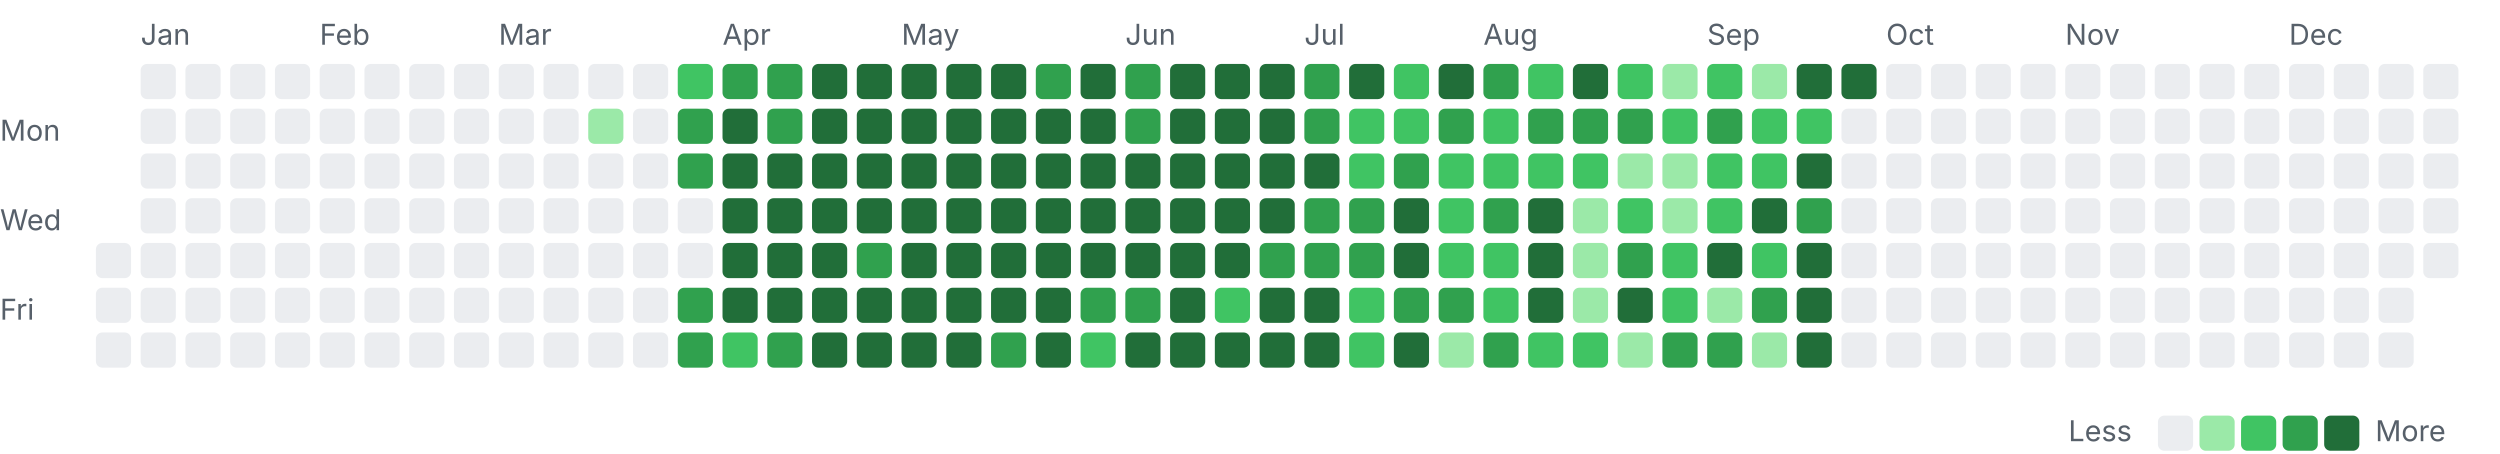
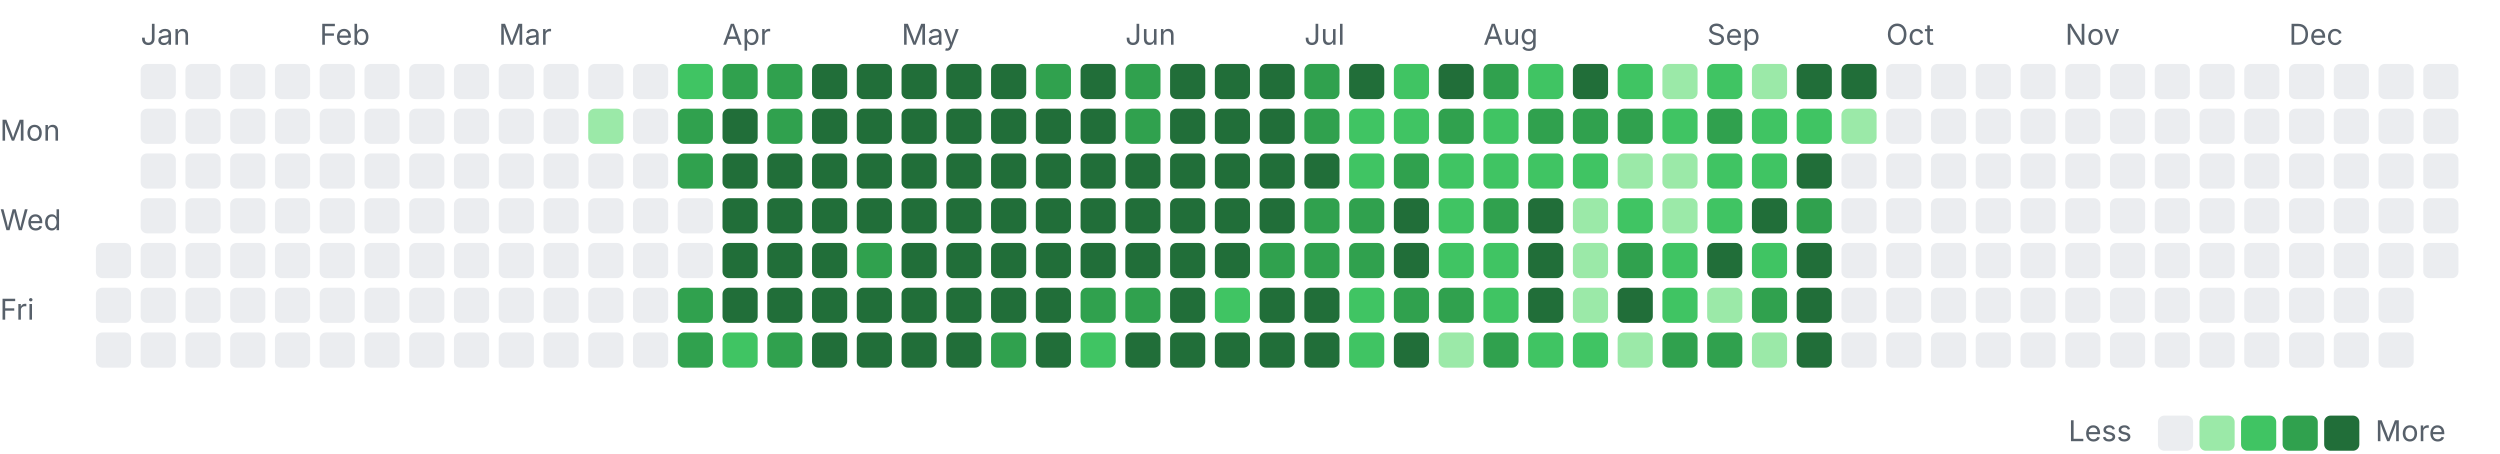
<svg xmlns="http://www.w3.org/2000/svg" width="782" height="142" viewBox="0 0 782 142">
  <style>.l0{fill:#ebedf0}.l1{fill:#9be9a8}.l2{fill:#40c463}.l3{fill:#30a14e}.l4{fill:#216e39} .lbl{fill:#57606a;font:9px -apple-system,Segoe UI,sans-serif}@media(prefers-color-scheme:dark){.l0{fill:#161b22}.l1{fill:#0e4429}.l2{fill:#006d32}.l3{fill:#26a641}.l4{fill:#39d353} .lbl{fill:#8b949e}}</style>
  <text class="lbl" x="44" y="14">Jan</text>
  <text class="lbl" x="100" y="14">Feb</text>
  <text class="lbl" x="156" y="14">Mar</text>
  <text class="lbl" x="226" y="14">Apr</text>
  <text class="lbl" x="282" y="14">May</text>
  <text class="lbl" x="352" y="14">Jun</text>
  <text class="lbl" x="408" y="14">Jul</text>
  <text class="lbl" x="464" y="14">Aug</text>
  <text class="lbl" x="534" y="14">Sep</text>
  <text class="lbl" x="590" y="14">Oct</text>
  <text class="lbl" x="646" y="14">Nov</text>
  <text class="lbl" x="716" y="14">Dec</text>
  <text class="lbl" x="0" y="44">Mon</text>
  <text class="lbl" x="0" y="72">Wed</text>
  <text class="lbl" x="0" y="100">Fri</text>
  <rect class="l0" x="30" y="76" width="11" height="11" rx="2" />
  <rect class="l0" x="30" y="90" width="11" height="11" rx="2" />
  <rect class="l0" x="30" y="104" width="11" height="11" rx="2" />
  <rect class="l0" x="44" y="20" width="11" height="11" rx="2" />
  <rect class="l0" x="44" y="34" width="11" height="11" rx="2" />
  <rect class="l0" x="44" y="48" width="11" height="11" rx="2" />
  <rect class="l0" x="44" y="62" width="11" height="11" rx="2" />
  <rect class="l0" x="44" y="76" width="11" height="11" rx="2" />
  <rect class="l0" x="44" y="90" width="11" height="11" rx="2" />
  <rect class="l0" x="44" y="104" width="11" height="11" rx="2" />
  <rect class="l0" x="58" y="20" width="11" height="11" rx="2" />
  <rect class="l0" x="58" y="34" width="11" height="11" rx="2" />
  <rect class="l0" x="58" y="48" width="11" height="11" rx="2" />
  <rect class="l0" x="58" y="62" width="11" height="11" rx="2" />
  <rect class="l0" x="58" y="76" width="11" height="11" rx="2" />
  <rect class="l0" x="58" y="90" width="11" height="11" rx="2" />
  <rect class="l0" x="58" y="104" width="11" height="11" rx="2" />
  <rect class="l0" x="72" y="20" width="11" height="11" rx="2" />
  <rect class="l0" x="72" y="34" width="11" height="11" rx="2" />
  <rect class="l0" x="72" y="48" width="11" height="11" rx="2" />
  <rect class="l0" x="72" y="62" width="11" height="11" rx="2" />
  <rect class="l0" x="72" y="76" width="11" height="11" rx="2" />
  <rect class="l0" x="72" y="90" width="11" height="11" rx="2" />
  <rect class="l0" x="72" y="104" width="11" height="11" rx="2" />
  <rect class="l0" x="86" y="20" width="11" height="11" rx="2" />
  <rect class="l0" x="86" y="34" width="11" height="11" rx="2" />
  <rect class="l0" x="86" y="48" width="11" height="11" rx="2" />
  <rect class="l0" x="86" y="62" width="11" height="11" rx="2" />
  <rect class="l0" x="86" y="76" width="11" height="11" rx="2" />
  <rect class="l0" x="86" y="90" width="11" height="11" rx="2" />
  <rect class="l0" x="86" y="104" width="11" height="11" rx="2" />
  <rect class="l0" x="100" y="20" width="11" height="11" rx="2" />
  <rect class="l0" x="100" y="34" width="11" height="11" rx="2" />
  <rect class="l0" x="100" y="48" width="11" height="11" rx="2" />
  <rect class="l0" x="100" y="62" width="11" height="11" rx="2" />
  <rect class="l0" x="100" y="76" width="11" height="11" rx="2" />
  <rect class="l0" x="100" y="90" width="11" height="11" rx="2" />
  <rect class="l0" x="100" y="104" width="11" height="11" rx="2" />
  <rect class="l0" x="114" y="20" width="11" height="11" rx="2" />
  <rect class="l0" x="114" y="34" width="11" height="11" rx="2" />
  <rect class="l0" x="114" y="48" width="11" height="11" rx="2" />
  <rect class="l0" x="114" y="62" width="11" height="11" rx="2" />
  <rect class="l0" x="114" y="76" width="11" height="11" rx="2" />
  <rect class="l0" x="114" y="90" width="11" height="11" rx="2" />
  <rect class="l0" x="114" y="104" width="11" height="11" rx="2" />
  <rect class="l0" x="128" y="20" width="11" height="11" rx="2" />
  <rect class="l0" x="128" y="34" width="11" height="11" rx="2" />
  <rect class="l0" x="128" y="48" width="11" height="11" rx="2" />
  <rect class="l0" x="128" y="62" width="11" height="11" rx="2" />
  <rect class="l0" x="128" y="76" width="11" height="11" rx="2" />
  <rect class="l0" x="128" y="90" width="11" height="11" rx="2" />
  <rect class="l0" x="128" y="104" width="11" height="11" rx="2" />
  <rect class="l0" x="142" y="20" width="11" height="11" rx="2" />
  <rect class="l0" x="142" y="34" width="11" height="11" rx="2" />
  <rect class="l0" x="142" y="48" width="11" height="11" rx="2" />
  <rect class="l0" x="142" y="62" width="11" height="11" rx="2" />
  <rect class="l0" x="142" y="76" width="11" height="11" rx="2" />
  <rect class="l0" x="142" y="90" width="11" height="11" rx="2" />
  <rect class="l0" x="142" y="104" width="11" height="11" rx="2" />
  <rect class="l0" x="156" y="20" width="11" height="11" rx="2" />
  <rect class="l0" x="156" y="34" width="11" height="11" rx="2" />
  <rect class="l0" x="156" y="48" width="11" height="11" rx="2" />
  <rect class="l0" x="156" y="62" width="11" height="11" rx="2" />
  <rect class="l0" x="156" y="76" width="11" height="11" rx="2" />
  <rect class="l0" x="156" y="90" width="11" height="11" rx="2" />
  <rect class="l0" x="156" y="104" width="11" height="11" rx="2" />
  <rect class="l0" x="170" y="20" width="11" height="11" rx="2" />
  <rect class="l0" x="170" y="34" width="11" height="11" rx="2" />
  <rect class="l0" x="170" y="48" width="11" height="11" rx="2" />
  <rect class="l0" x="170" y="62" width="11" height="11" rx="2" />
  <rect class="l0" x="170" y="76" width="11" height="11" rx="2" />
  <rect class="l0" x="170" y="90" width="11" height="11" rx="2" />
  <rect class="l0" x="170" y="104" width="11" height="11" rx="2" />
  <rect class="l0" x="184" y="20" width="11" height="11" rx="2" />
  <rect class="l1" x="184" y="34" width="11" height="11" rx="2" />
  <rect class="l0" x="184" y="48" width="11" height="11" rx="2" />
  <rect class="l0" x="184" y="62" width="11" height="11" rx="2" />
  <rect class="l0" x="184" y="76" width="11" height="11" rx="2" />
  <rect class="l0" x="184" y="90" width="11" height="11" rx="2" />
  <rect class="l0" x="184" y="104" width="11" height="11" rx="2" />
  <rect class="l0" x="198" y="20" width="11" height="11" rx="2" />
  <rect class="l0" x="198" y="34" width="11" height="11" rx="2" />
  <rect class="l0" x="198" y="48" width="11" height="11" rx="2" />
  <rect class="l0" x="198" y="62" width="11" height="11" rx="2" />
  <rect class="l0" x="198" y="76" width="11" height="11" rx="2" />
  <rect class="l0" x="198" y="90" width="11" height="11" rx="2" />
  <rect class="l0" x="198" y="104" width="11" height="11" rx="2" />
  <rect class="l2" x="212" y="20" width="11" height="11" rx="2" />
  <rect class="l3" x="212" y="34" width="11" height="11" rx="2" />
  <rect class="l3" x="212" y="48" width="11" height="11" rx="2" />
  <rect class="l0" x="212" y="62" width="11" height="11" rx="2" />
  <rect class="l0" x="212" y="76" width="11" height="11" rx="2" />
  <rect class="l3" x="212" y="90" width="11" height="11" rx="2" />
  <rect class="l3" x="212" y="104" width="11" height="11" rx="2" />
  <rect class="l3" x="226" y="20" width="11" height="11" rx="2" />
  <rect class="l4" x="226" y="34" width="11" height="11" rx="2" />
  <rect class="l4" x="226" y="48" width="11" height="11" rx="2" />
  <rect class="l4" x="226" y="62" width="11" height="11" rx="2" />
  <rect class="l4" x="226" y="76" width="11" height="11" rx="2" />
  <rect class="l4" x="226" y="90" width="11" height="11" rx="2" />
  <rect class="l2" x="226" y="104" width="11" height="11" rx="2" />
  <rect class="l3" x="240" y="20" width="11" height="11" rx="2" />
  <rect class="l3" x="240" y="34" width="11" height="11" rx="2" />
  <rect class="l4" x="240" y="48" width="11" height="11" rx="2" />
  <rect class="l4" x="240" y="62" width="11" height="11" rx="2" />
  <rect class="l4" x="240" y="76" width="11" height="11" rx="2" />
  <rect class="l4" x="240" y="90" width="11" height="11" rx="2" />
  <rect class="l3" x="240" y="104" width="11" height="11" rx="2" />
  <rect class="l4" x="254" y="20" width="11" height="11" rx="2" />
  <rect class="l4" x="254" y="34" width="11" height="11" rx="2" />
  <rect class="l4" x="254" y="48" width="11" height="11" rx="2" />
  <rect class="l4" x="254" y="62" width="11" height="11" rx="2" />
  <rect class="l4" x="254" y="76" width="11" height="11" rx="2" />
  <rect class="l4" x="254" y="90" width="11" height="11" rx="2" />
  <rect class="l4" x="254" y="104" width="11" height="11" rx="2" />
  <rect class="l4" x="268" y="20" width="11" height="11" rx="2" />
  <rect class="l4" x="268" y="34" width="11" height="11" rx="2" />
  <rect class="l4" x="268" y="48" width="11" height="11" rx="2" />
  <rect class="l4" x="268" y="62" width="11" height="11" rx="2" />
  <rect class="l3" x="268" y="76" width="11" height="11" rx="2" />
  <rect class="l4" x="268" y="90" width="11" height="11" rx="2" />
  <rect class="l4" x="268" y="104" width="11" height="11" rx="2" />
  <rect class="l4" x="282" y="20" width="11" height="11" rx="2" />
  <rect class="l4" x="282" y="34" width="11" height="11" rx="2" />
  <rect class="l4" x="282" y="48" width="11" height="11" rx="2" />
  <rect class="l4" x="282" y="62" width="11" height="11" rx="2" />
  <rect class="l4" x="282" y="76" width="11" height="11" rx="2" />
  <rect class="l4" x="282" y="90" width="11" height="11" rx="2" />
  <rect class="l4" x="282" y="104" width="11" height="11" rx="2" />
  <rect class="l4" x="296" y="20" width="11" height="11" rx="2" />
  <rect class="l4" x="296" y="34" width="11" height="11" rx="2" />
  <rect class="l4" x="296" y="48" width="11" height="11" rx="2" />
  <rect class="l4" x="296" y="62" width="11" height="11" rx="2" />
  <rect class="l4" x="296" y="76" width="11" height="11" rx="2" />
  <rect class="l4" x="296" y="90" width="11" height="11" rx="2" />
  <rect class="l4" x="296" y="104" width="11" height="11" rx="2" />
  <rect class="l4" x="310" y="20" width="11" height="11" rx="2" />
  <rect class="l4" x="310" y="34" width="11" height="11" rx="2" />
  <rect class="l4" x="310" y="48" width="11" height="11" rx="2" />
  <rect class="l4" x="310" y="62" width="11" height="11" rx="2" />
  <rect class="l4" x="310" y="76" width="11" height="11" rx="2" />
  <rect class="l4" x="310" y="90" width="11" height="11" rx="2" />
  <rect class="l3" x="310" y="104" width="11" height="11" rx="2" />
  <rect class="l3" x="324" y="20" width="11" height="11" rx="2" />
  <rect class="l4" x="324" y="34" width="11" height="11" rx="2" />
  <rect class="l4" x="324" y="48" width="11" height="11" rx="2" />
  <rect class="l4" x="324" y="62" width="11" height="11" rx="2" />
  <rect class="l4" x="324" y="76" width="11" height="11" rx="2" />
  <rect class="l4" x="324" y="90" width="11" height="11" rx="2" />
  <rect class="l4" x="324" y="104" width="11" height="11" rx="2" />
  <rect class="l4" x="338" y="20" width="11" height="11" rx="2" />
  <rect class="l4" x="338" y="34" width="11" height="11" rx="2" />
  <rect class="l4" x="338" y="48" width="11" height="11" rx="2" />
  <rect class="l4" x="338" y="62" width="11" height="11" rx="2" />
  <rect class="l4" x="338" y="76" width="11" height="11" rx="2" />
  <rect class="l3" x="338" y="90" width="11" height="11" rx="2" />
  <rect class="l2" x="338" y="104" width="11" height="11" rx="2" />
  <rect class="l3" x="352" y="20" width="11" height="11" rx="2" />
  <rect class="l3" x="352" y="34" width="11" height="11" rx="2" />
  <rect class="l4" x="352" y="48" width="11" height="11" rx="2" />
  <rect class="l4" x="352" y="62" width="11" height="11" rx="2" />
  <rect class="l4" x="352" y="76" width="11" height="11" rx="2" />
  <rect class="l3" x="352" y="90" width="11" height="11" rx="2" />
  <rect class="l4" x="352" y="104" width="11" height="11" rx="2" />
  <rect class="l4" x="366" y="20" width="11" height="11" rx="2" />
  <rect class="l4" x="366" y="34" width="11" height="11" rx="2" />
  <rect class="l4" x="366" y="48" width="11" height="11" rx="2" />
  <rect class="l4" x="366" y="62" width="11" height="11" rx="2" />
  <rect class="l4" x="366" y="76" width="11" height="11" rx="2" />
  <rect class="l4" x="366" y="90" width="11" height="11" rx="2" />
  <rect class="l4" x="366" y="104" width="11" height="11" rx="2" />
  <rect class="l4" x="380" y="20" width="11" height="11" rx="2" />
  <rect class="l4" x="380" y="34" width="11" height="11" rx="2" />
  <rect class="l4" x="380" y="48" width="11" height="11" rx="2" />
  <rect class="l4" x="380" y="62" width="11" height="11" rx="2" />
  <rect class="l4" x="380" y="76" width="11" height="11" rx="2" />
  <rect class="l2" x="380" y="90" width="11" height="11" rx="2" />
  <rect class="l4" x="380" y="104" width="11" height="11" rx="2" />
  <rect class="l4" x="394" y="20" width="11" height="11" rx="2" />
  <rect class="l4" x="394" y="34" width="11" height="11" rx="2" />
  <rect class="l4" x="394" y="48" width="11" height="11" rx="2" />
  <rect class="l4" x="394" y="62" width="11" height="11" rx="2" />
  <rect class="l3" x="394" y="76" width="11" height="11" rx="2" />
  <rect class="l4" x="394" y="90" width="11" height="11" rx="2" />
  <rect class="l4" x="394" y="104" width="11" height="11" rx="2" />
  <rect class="l3" x="408" y="20" width="11" height="11" rx="2" />
  <rect class="l3" x="408" y="34" width="11" height="11" rx="2" />
  <rect class="l4" x="408" y="48" width="11" height="11" rx="2" />
  <rect class="l3" x="408" y="62" width="11" height="11" rx="2" />
  <rect class="l3" x="408" y="76" width="11" height="11" rx="2" />
  <rect class="l4" x="408" y="90" width="11" height="11" rx="2" />
  <rect class="l4" x="408" y="104" width="11" height="11" rx="2" />
  <rect class="l4" x="422" y="20" width="11" height="11" rx="2" />
  <rect class="l2" x="422" y="34" width="11" height="11" rx="2" />
  <rect class="l2" x="422" y="48" width="11" height="11" rx="2" />
  <rect class="l3" x="422" y="62" width="11" height="11" rx="2" />
  <rect class="l3" x="422" y="76" width="11" height="11" rx="2" />
  <rect class="l2" x="422" y="90" width="11" height="11" rx="2" />
  <rect class="l2" x="422" y="104" width="11" height="11" rx="2" />
  <rect class="l2" x="436" y="20" width="11" height="11" rx="2" />
  <rect class="l2" x="436" y="34" width="11" height="11" rx="2" />
  <rect class="l3" x="436" y="48" width="11" height="11" rx="2" />
  <rect class="l4" x="436" y="62" width="11" height="11" rx="2" />
  <rect class="l4" x="436" y="76" width="11" height="11" rx="2" />
  <rect class="l3" x="436" y="90" width="11" height="11" rx="2" />
  <rect class="l4" x="436" y="104" width="11" height="11" rx="2" />
  <rect class="l4" x="450" y="20" width="11" height="11" rx="2" />
  <rect class="l3" x="450" y="34" width="11" height="11" rx="2" />
  <rect class="l2" x="450" y="48" width="11" height="11" rx="2" />
  <rect class="l2" x="450" y="62" width="11" height="11" rx="2" />
  <rect class="l2" x="450" y="76" width="11" height="11" rx="2" />
  <rect class="l3" x="450" y="90" width="11" height="11" rx="2" />
  <rect class="l1" x="450" y="104" width="11" height="11" rx="2" />
  <rect class="l3" x="464" y="20" width="11" height="11" rx="2" />
  <rect class="l2" x="464" y="34" width="11" height="11" rx="2" />
  <rect class="l2" x="464" y="48" width="11" height="11" rx="2" />
  <rect class="l3" x="464" y="62" width="11" height="11" rx="2" />
  <rect class="l2" x="464" y="76" width="11" height="11" rx="2" />
  <rect class="l2" x="464" y="90" width="11" height="11" rx="2" />
  <rect class="l3" x="464" y="104" width="11" height="11" rx="2" />
  <rect class="l2" x="478" y="20" width="11" height="11" rx="2" />
  <rect class="l3" x="478" y="34" width="11" height="11" rx="2" />
  <rect class="l2" x="478" y="48" width="11" height="11" rx="2" />
  <rect class="l4" x="478" y="62" width="11" height="11" rx="2" />
  <rect class="l4" x="478" y="76" width="11" height="11" rx="2" />
  <rect class="l4" x="478" y="90" width="11" height="11" rx="2" />
  <rect class="l2" x="478" y="104" width="11" height="11" rx="2" />
  <rect class="l4" x="492" y="20" width="11" height="11" rx="2" />
  <rect class="l3" x="492" y="34" width="11" height="11" rx="2" />
  <rect class="l2" x="492" y="48" width="11" height="11" rx="2" />
  <rect class="l1" x="492" y="62" width="11" height="11" rx="2" />
  <rect class="l1" x="492" y="76" width="11" height="11" rx="2" />
  <rect class="l1" x="492" y="90" width="11" height="11" rx="2" />
  <rect class="l2" x="492" y="104" width="11" height="11" rx="2" />
  <rect class="l2" x="506" y="20" width="11" height="11" rx="2" />
  <rect class="l3" x="506" y="34" width="11" height="11" rx="2" />
  <rect class="l1" x="506" y="48" width="11" height="11" rx="2" />
  <rect class="l2" x="506" y="62" width="11" height="11" rx="2" />
  <rect class="l3" x="506" y="76" width="11" height="11" rx="2" />
  <rect class="l4" x="506" y="90" width="11" height="11" rx="2" />
  <rect class="l1" x="506" y="104" width="11" height="11" rx="2" />
  <rect class="l1" x="520" y="20" width="11" height="11" rx="2" />
  <rect class="l2" x="520" y="34" width="11" height="11" rx="2" />
  <rect class="l1" x="520" y="48" width="11" height="11" rx="2" />
  <rect class="l1" x="520" y="62" width="11" height="11" rx="2" />
  <rect class="l2" x="520" y="76" width="11" height="11" rx="2" />
  <rect class="l2" x="520" y="90" width="11" height="11" rx="2" />
  <rect class="l3" x="520" y="104" width="11" height="11" rx="2" />
  <rect class="l2" x="534" y="20" width="11" height="11" rx="2" />
  <rect class="l3" x="534" y="34" width="11" height="11" rx="2" />
  <rect class="l2" x="534" y="48" width="11" height="11" rx="2" />
  <rect class="l2" x="534" y="62" width="11" height="11" rx="2" />
  <rect class="l4" x="534" y="76" width="11" height="11" rx="2" />
  <rect class="l1" x="534" y="90" width="11" height="11" rx="2" />
  <rect class="l3" x="534" y="104" width="11" height="11" rx="2" />
  <rect class="l1" x="548" y="20" width="11" height="11" rx="2" />
  <rect class="l2" x="548" y="34" width="11" height="11" rx="2" />
  <rect class="l2" x="548" y="48" width="11" height="11" rx="2" />
  <rect class="l4" x="548" y="62" width="11" height="11" rx="2" />
  <rect class="l2" x="548" y="76" width="11" height="11" rx="2" />
  <rect class="l3" x="548" y="90" width="11" height="11" rx="2" />
  <rect class="l1" x="548" y="104" width="11" height="11" rx="2" />
  <rect class="l4" x="562" y="20" width="11" height="11" rx="2" />
  <rect class="l2" x="562" y="34" width="11" height="11" rx="2" />
  <rect class="l4" x="562" y="48" width="11" height="11" rx="2" />
  <rect class="l3" x="562" y="62" width="11" height="11" rx="2" />
  <rect class="l4" x="562" y="76" width="11" height="11" rx="2" />
  <rect class="l4" x="562" y="90" width="11" height="11" rx="2" />
  <rect class="l4" x="562" y="104" width="11" height="11" rx="2" />
  <rect class="l4" x="576" y="20" width="11" height="11" rx="2" />
-   <rect class="l0" x="576" y="34" width="11" height="11" rx="2" />
+   <rect class="l1" x="576" y="34" width="11" height="11" rx="2" />
  <rect class="l0" x="576" y="48" width="11" height="11" rx="2" />
  <rect class="l0" x="576" y="62" width="11" height="11" rx="2" />
  <rect class="l0" x="576" y="76" width="11" height="11" rx="2" />
  <rect class="l0" x="576" y="90" width="11" height="11" rx="2" />
  <rect class="l0" x="576" y="104" width="11" height="11" rx="2" />
  <rect class="l0" x="590" y="20" width="11" height="11" rx="2" />
  <rect class="l0" x="590" y="34" width="11" height="11" rx="2" />
  <rect class="l0" x="590" y="48" width="11" height="11" rx="2" />
  <rect class="l0" x="590" y="62" width="11" height="11" rx="2" />
  <rect class="l0" x="590" y="76" width="11" height="11" rx="2" />
  <rect class="l0" x="590" y="90" width="11" height="11" rx="2" />
  <rect class="l0" x="590" y="104" width="11" height="11" rx="2" />
  <rect class="l0" x="604" y="20" width="11" height="11" rx="2" />
  <rect class="l0" x="604" y="34" width="11" height="11" rx="2" />
  <rect class="l0" x="604" y="48" width="11" height="11" rx="2" />
  <rect class="l0" x="604" y="62" width="11" height="11" rx="2" />
  <rect class="l0" x="604" y="76" width="11" height="11" rx="2" />
  <rect class="l0" x="604" y="90" width="11" height="11" rx="2" />
  <rect class="l0" x="604" y="104" width="11" height="11" rx="2" />
  <rect class="l0" x="618" y="20" width="11" height="11" rx="2" />
  <rect class="l0" x="618" y="34" width="11" height="11" rx="2" />
  <rect class="l0" x="618" y="48" width="11" height="11" rx="2" />
  <rect class="l0" x="618" y="62" width="11" height="11" rx="2" />
  <rect class="l0" x="618" y="76" width="11" height="11" rx="2" />
  <rect class="l0" x="618" y="90" width="11" height="11" rx="2" />
  <rect class="l0" x="618" y="104" width="11" height="11" rx="2" />
  <rect class="l0" x="632" y="20" width="11" height="11" rx="2" />
  <rect class="l0" x="632" y="34" width="11" height="11" rx="2" />
  <rect class="l0" x="632" y="48" width="11" height="11" rx="2" />
  <rect class="l0" x="632" y="62" width="11" height="11" rx="2" />
  <rect class="l0" x="632" y="76" width="11" height="11" rx="2" />
  <rect class="l0" x="632" y="90" width="11" height="11" rx="2" />
  <rect class="l0" x="632" y="104" width="11" height="11" rx="2" />
  <rect class="l0" x="646" y="20" width="11" height="11" rx="2" />
  <rect class="l0" x="646" y="34" width="11" height="11" rx="2" />
  <rect class="l0" x="646" y="48" width="11" height="11" rx="2" />
  <rect class="l0" x="646" y="62" width="11" height="11" rx="2" />
  <rect class="l0" x="646" y="76" width="11" height="11" rx="2" />
  <rect class="l0" x="646" y="90" width="11" height="11" rx="2" />
  <rect class="l0" x="646" y="104" width="11" height="11" rx="2" />
  <rect class="l0" x="660" y="20" width="11" height="11" rx="2" />
  <rect class="l0" x="660" y="34" width="11" height="11" rx="2" />
  <rect class="l0" x="660" y="48" width="11" height="11" rx="2" />
  <rect class="l0" x="660" y="62" width="11" height="11" rx="2" />
  <rect class="l0" x="660" y="76" width="11" height="11" rx="2" />
  <rect class="l0" x="660" y="90" width="11" height="11" rx="2" />
  <rect class="l0" x="660" y="104" width="11" height="11" rx="2" />
  <rect class="l0" x="674" y="20" width="11" height="11" rx="2" />
  <rect class="l0" x="674" y="34" width="11" height="11" rx="2" />
  <rect class="l0" x="674" y="48" width="11" height="11" rx="2" />
  <rect class="l0" x="674" y="62" width="11" height="11" rx="2" />
  <rect class="l0" x="674" y="76" width="11" height="11" rx="2" />
  <rect class="l0" x="674" y="90" width="11" height="11" rx="2" />
  <rect class="l0" x="674" y="104" width="11" height="11" rx="2" />
  <rect class="l0" x="688" y="20" width="11" height="11" rx="2" />
  <rect class="l0" x="688" y="34" width="11" height="11" rx="2" />
  <rect class="l0" x="688" y="48" width="11" height="11" rx="2" />
  <rect class="l0" x="688" y="62" width="11" height="11" rx="2" />
  <rect class="l0" x="688" y="76" width="11" height="11" rx="2" />
  <rect class="l0" x="688" y="90" width="11" height="11" rx="2" />
  <rect class="l0" x="688" y="104" width="11" height="11" rx="2" />
  <rect class="l0" x="702" y="20" width="11" height="11" rx="2" />
  <rect class="l0" x="702" y="34" width="11" height="11" rx="2" />
  <rect class="l0" x="702" y="48" width="11" height="11" rx="2" />
  <rect class="l0" x="702" y="62" width="11" height="11" rx="2" />
  <rect class="l0" x="702" y="76" width="11" height="11" rx="2" />
  <rect class="l0" x="702" y="90" width="11" height="11" rx="2" />
  <rect class="l0" x="702" y="104" width="11" height="11" rx="2" />
  <rect class="l0" x="716" y="20" width="11" height="11" rx="2" />
  <rect class="l0" x="716" y="34" width="11" height="11" rx="2" />
  <rect class="l0" x="716" y="48" width="11" height="11" rx="2" />
  <rect class="l0" x="716" y="62" width="11" height="11" rx="2" />
  <rect class="l0" x="716" y="76" width="11" height="11" rx="2" />
  <rect class="l0" x="716" y="90" width="11" height="11" rx="2" />
  <rect class="l0" x="716" y="104" width="11" height="11" rx="2" />
  <rect class="l0" x="730" y="20" width="11" height="11" rx="2" />
  <rect class="l0" x="730" y="34" width="11" height="11" rx="2" />
  <rect class="l0" x="730" y="48" width="11" height="11" rx="2" />
  <rect class="l0" x="730" y="62" width="11" height="11" rx="2" />
  <rect class="l0" x="730" y="76" width="11" height="11" rx="2" />
  <rect class="l0" x="730" y="90" width="11" height="11" rx="2" />
  <rect class="l0" x="730" y="104" width="11" height="11" rx="2" />
  <rect class="l0" x="744" y="20" width="11" height="11" rx="2" />
  <rect class="l0" x="744" y="34" width="11" height="11" rx="2" />
  <rect class="l0" x="744" y="48" width="11" height="11" rx="2" />
  <rect class="l0" x="744" y="62" width="11" height="11" rx="2" />
  <rect class="l0" x="744" y="76" width="11" height="11" rx="2" />
  <rect class="l0" x="744" y="90" width="11" height="11" rx="2" />
  <rect class="l0" x="744" y="104" width="11" height="11" rx="2" />
  <rect class="l0" x="758" y="20" width="11" height="11" rx="2" />
  <rect class="l0" x="758" y="34" width="11" height="11" rx="2" />
  <rect class="l0" x="758" y="48" width="11" height="11" rx="2" />
  <rect class="l0" x="758" y="62" width="11" height="11" rx="2" />
  <rect class="l0" x="758" y="76" width="11" height="11" rx="2" />
  <text class="lbl" x="647" y="138">Less</text>
  <rect class="l0" x="675" y="130" width="11" height="11" rx="2" />
  <rect class="l1" x="688" y="130" width="11" height="11" rx="2" />
  <rect class="l2" x="701" y="130" width="11" height="11" rx="2" />
  <rect class="l3" x="714" y="130" width="11" height="11" rx="2" />
  <rect class="l4" x="727" y="130" width="11" height="11" rx="2" />
  <text class="lbl" x="743" y="138">More</text>
</svg>
